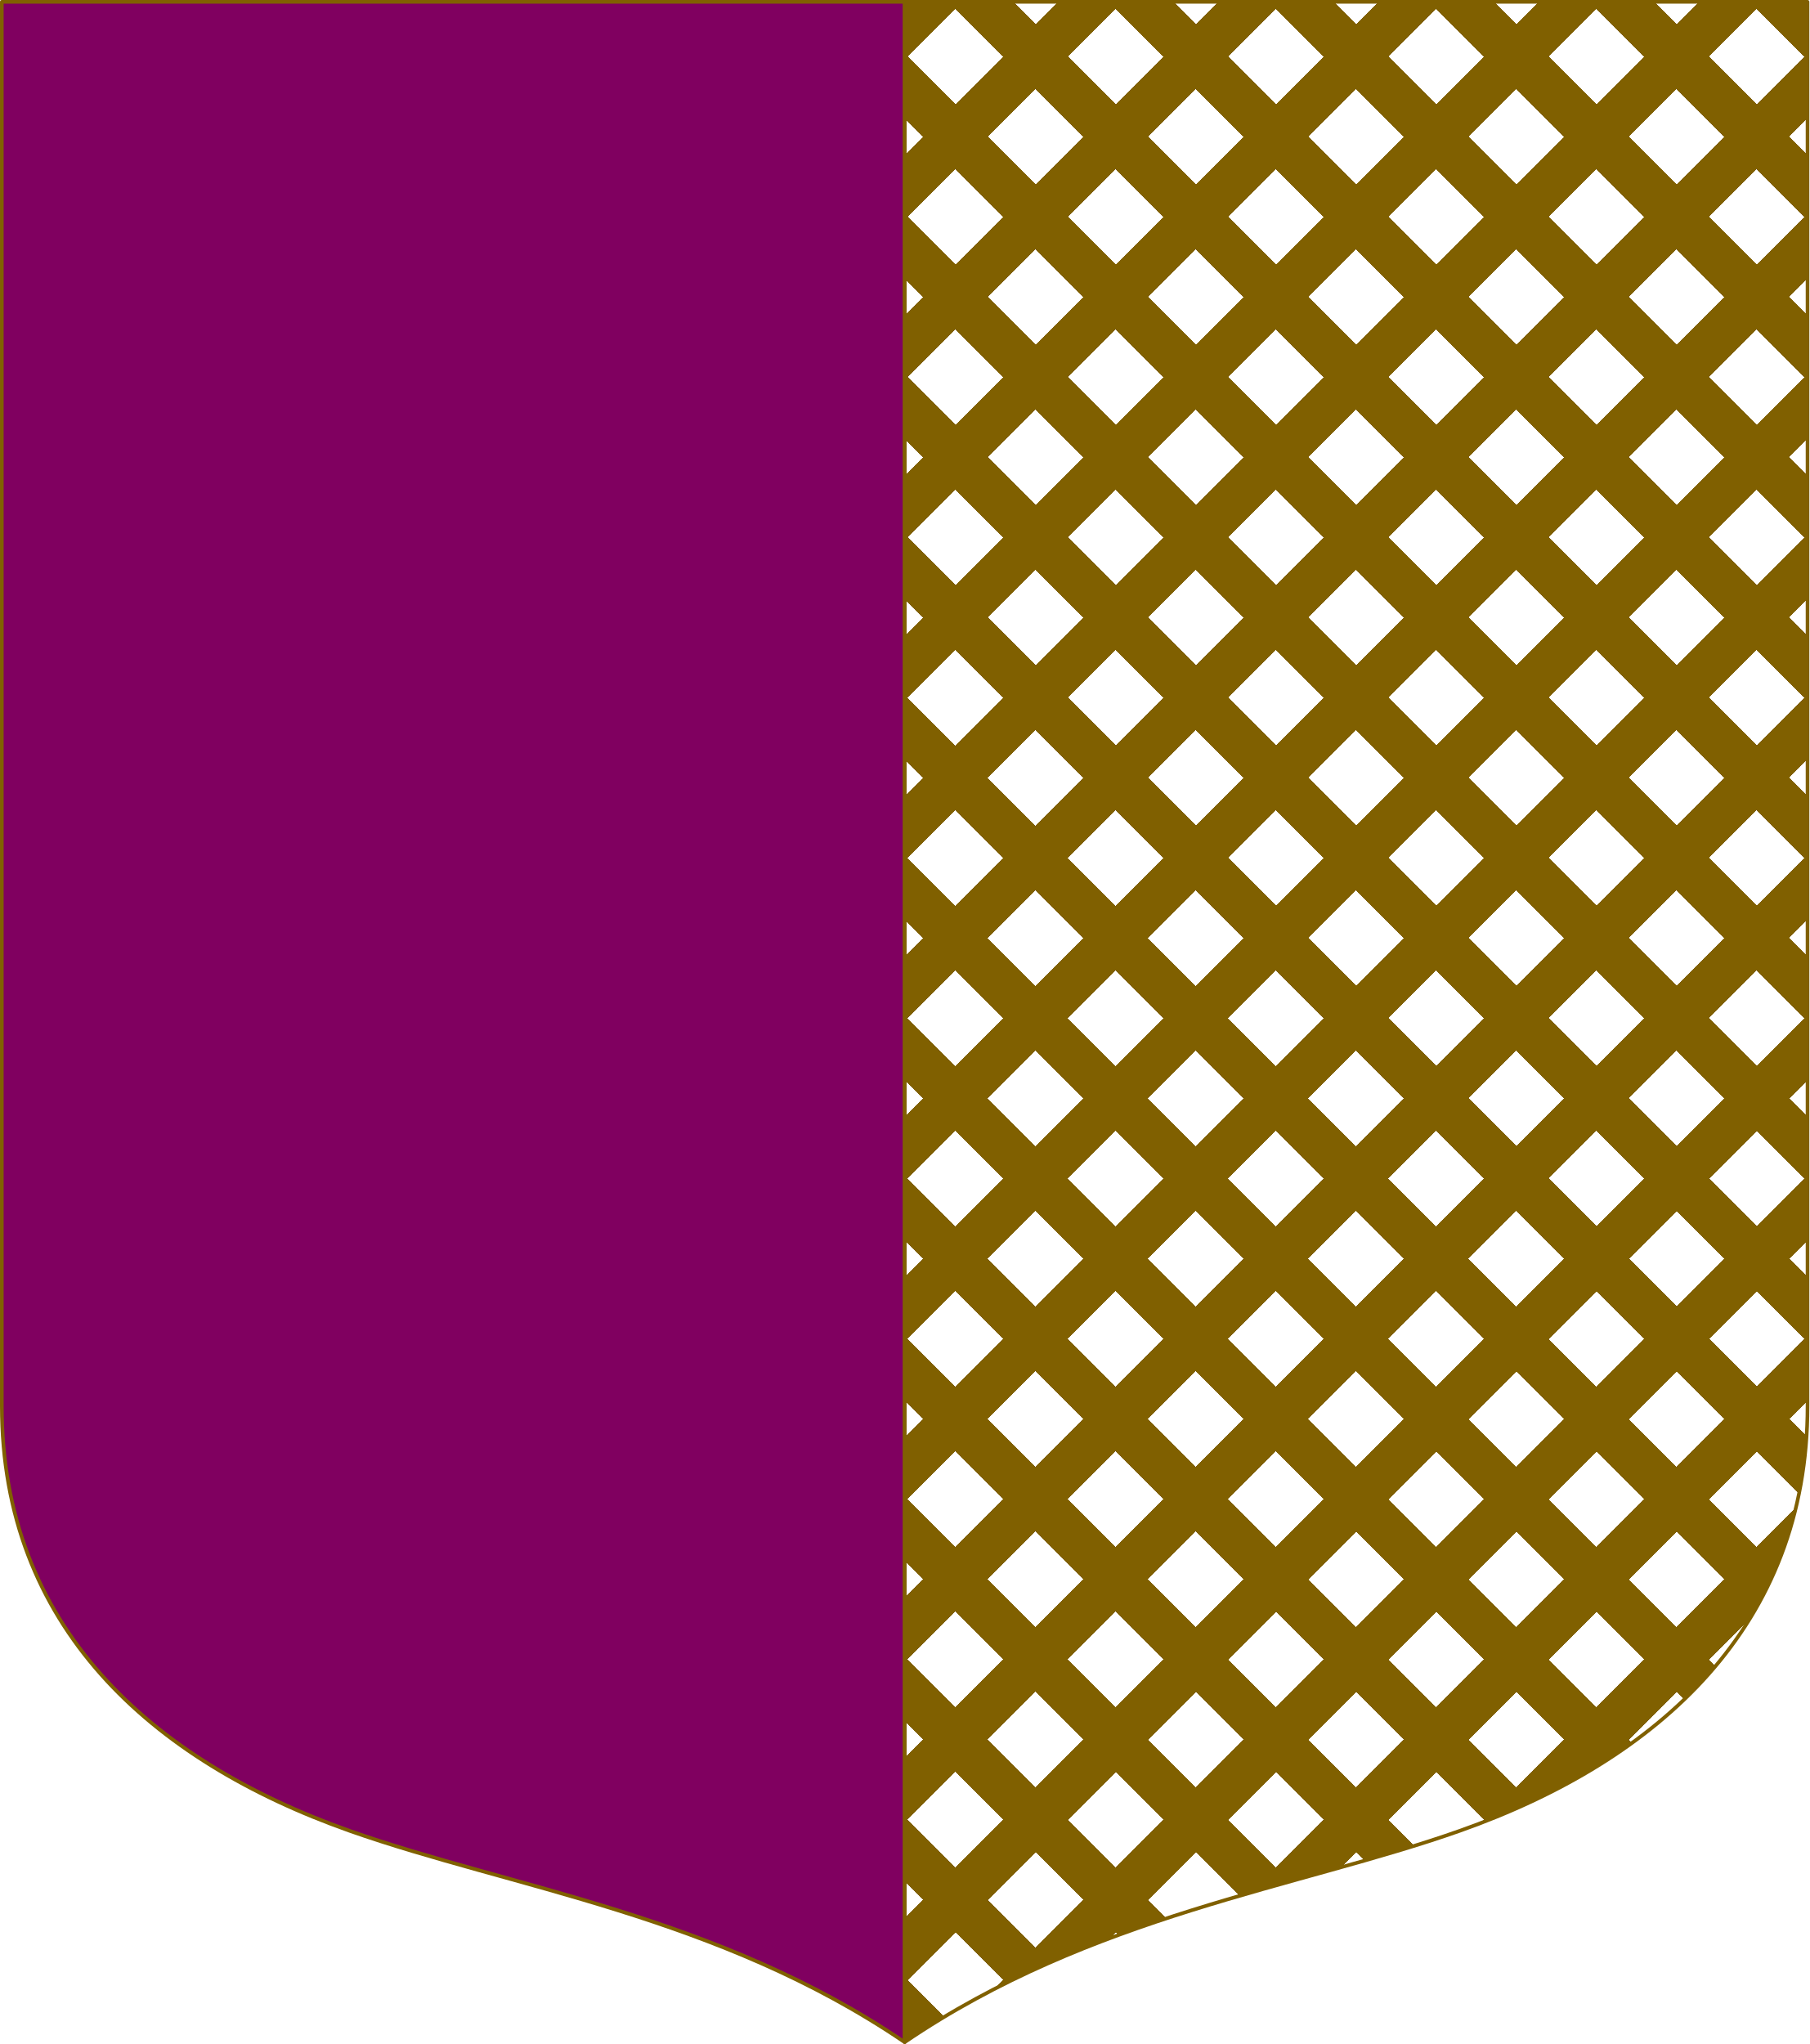
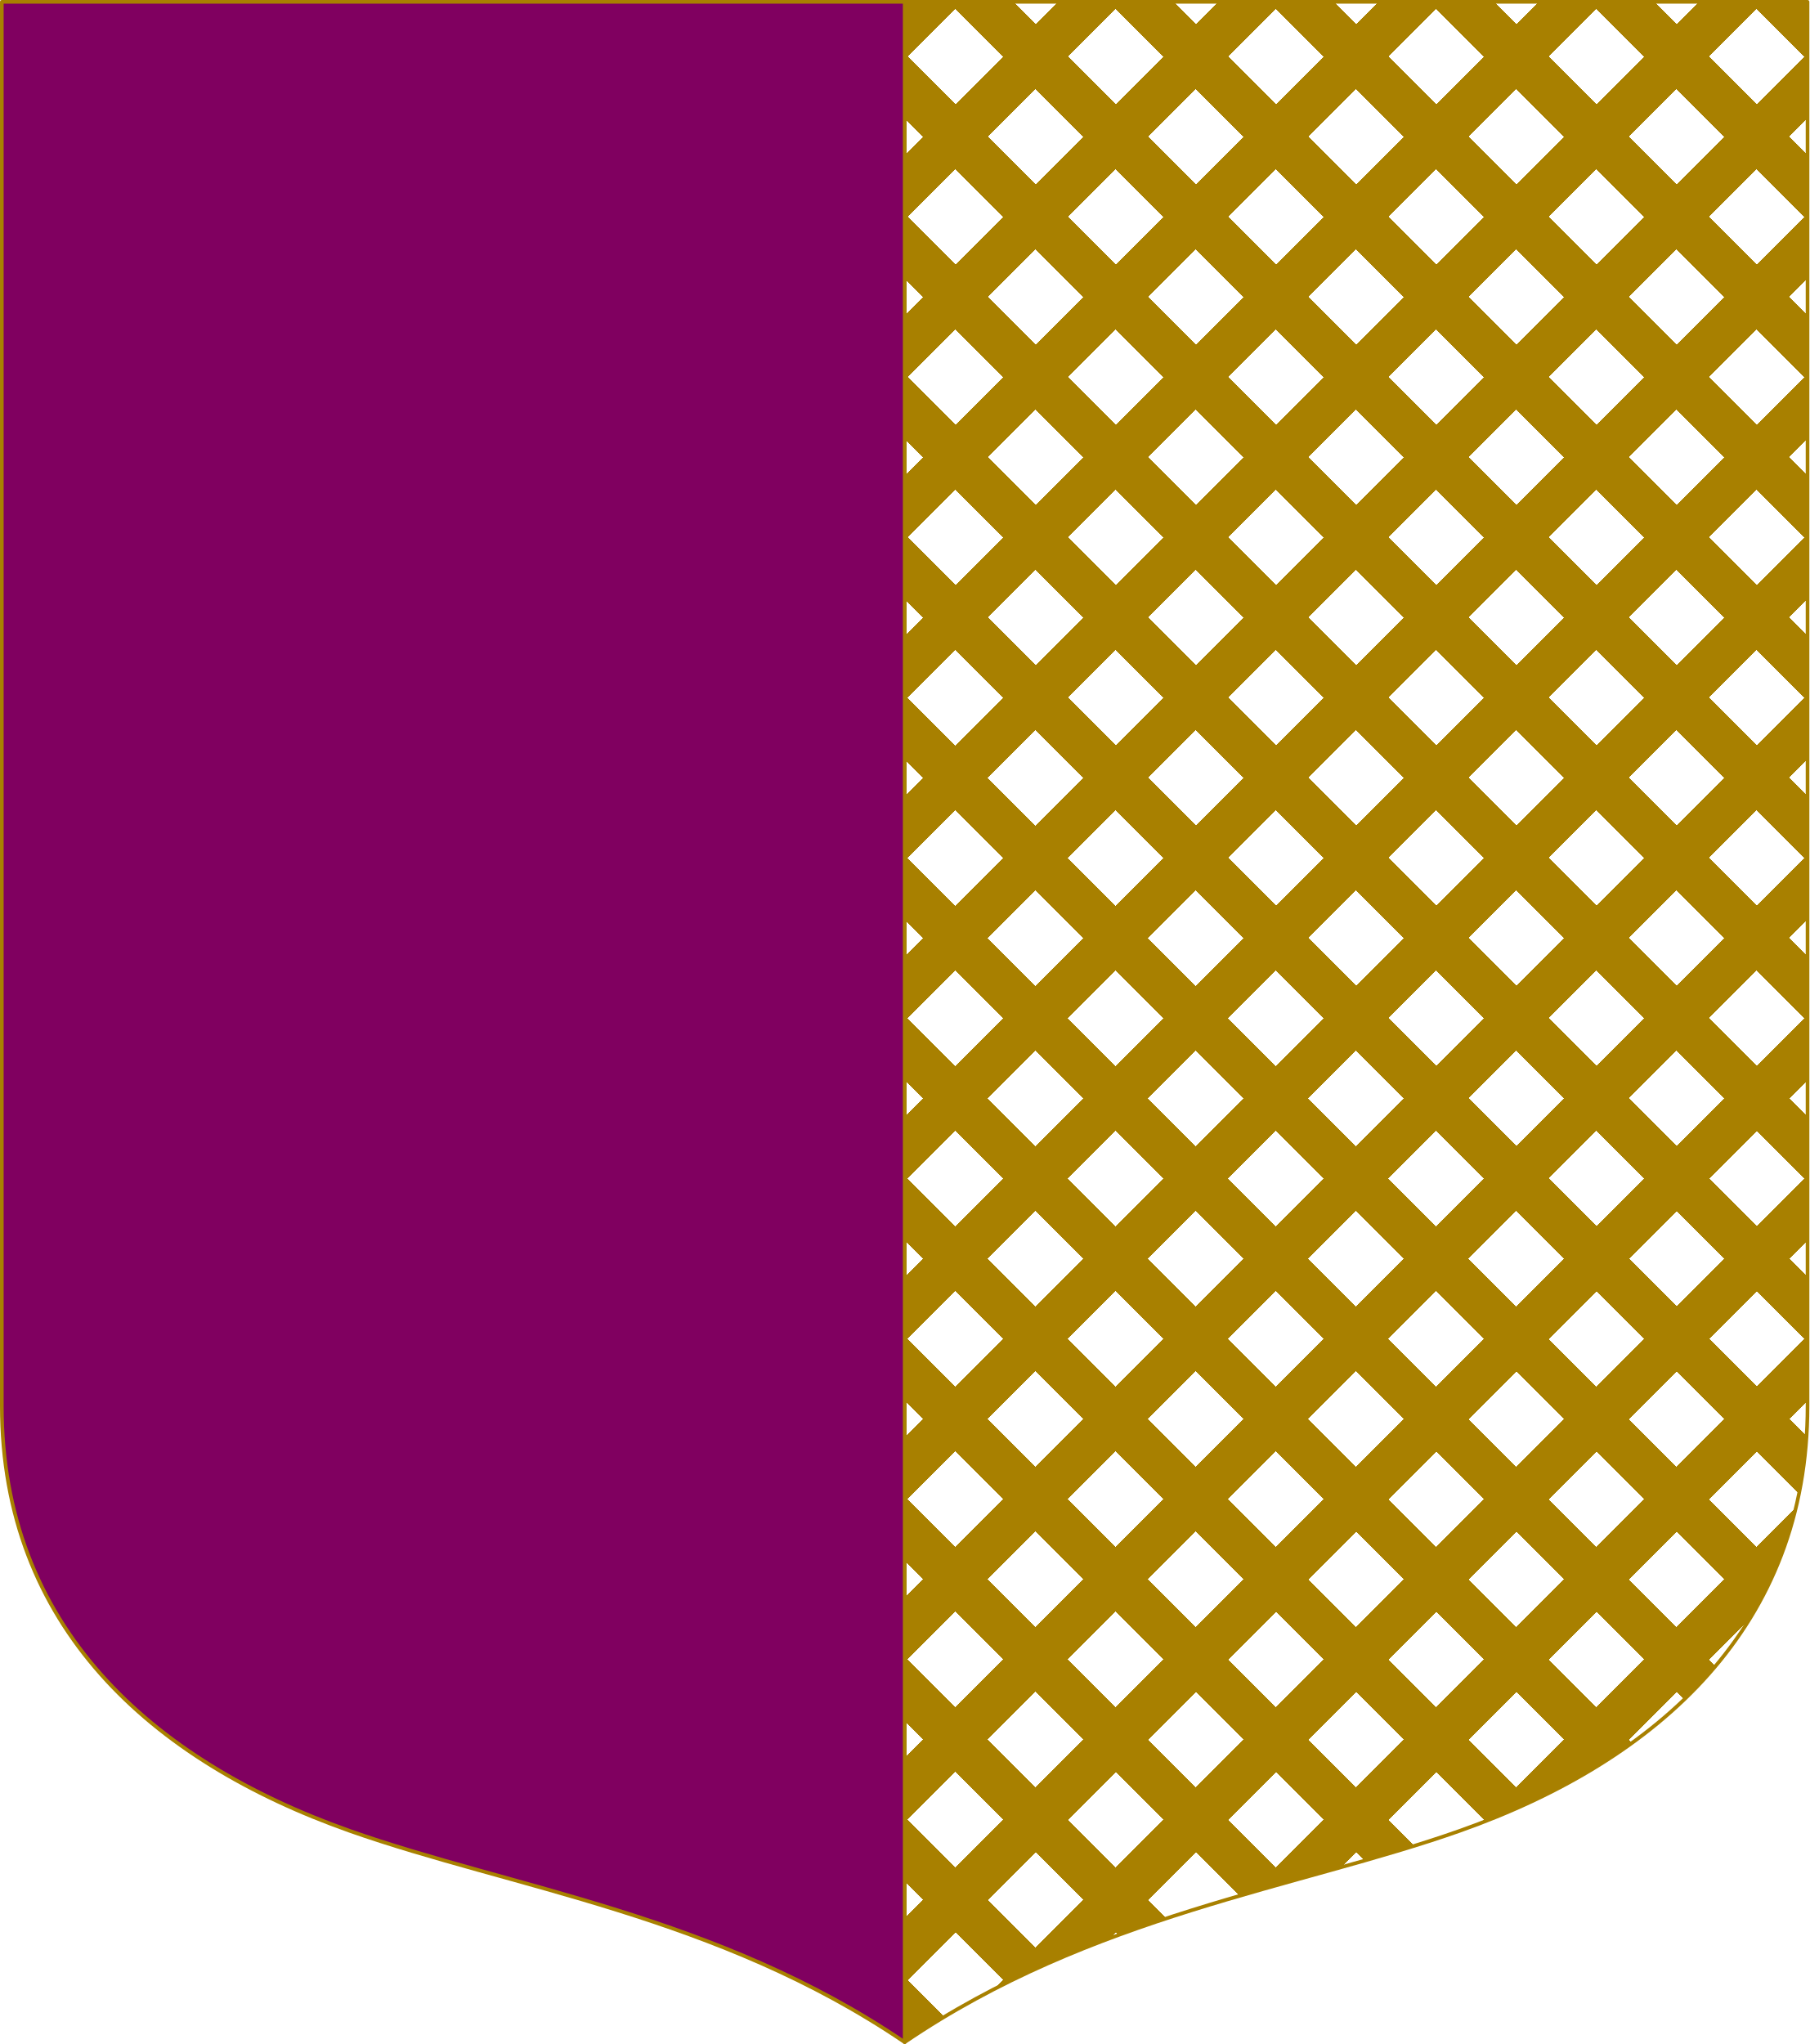
<svg xmlns="http://www.w3.org/2000/svg" xmlns:xlink="http://www.w3.org/1999/xlink" width="498.621" height="563.234" viewBox="0 0 131.927 149.022" version="1.1" id="svg8">
  <defs id="defs2">
    <linearGradient id="linearGradient4">
-       <stop style="stop-color:#000000;stop-opacity:0;" offset="0" id="stop1" />
-       <stop id="stop2" offset="0.595" style="stop-color:#000000;stop-opacity:0;" />
-       <stop style="stop-color:#806000;stop-opacity:1;" offset="0.595" id="stop3" />
-       <stop id="stop4" offset="1" style="stop-color:#806000;stop-opacity:1;" />
+       <stop style="stop-color:#a88000;stop-opacity:0;" offset="0" id="stop1" />
+       <stop id="stop2" offset="0.595" style="stop-color:#a88000;stop-opacity:0;" />
+       <stop style="stop-color:#a88000;stop-opacity:1;" offset="0.595" id="stop3" />
+       <stop id="stop4" offset="1" style="stop-color:#a88000;stop-opacity:1;" />
    </linearGradient>
    <linearGradient id="linearGradient2532">
-       <stop style="stop-color:#000000;stop-opacity:0;" offset="0" id="stop2528" />
-       <stop id="stop2564" offset="0.595" style="stop-color:#000000;stop-opacity:0;" />
-       <stop style="stop-color:#806000;stop-opacity:1;" offset="0.595" id="stop2566" />
-       <stop id="stop2558" offset="1" style="stop-color:#806000;stop-opacity:1;" />
+       <stop style="stop-color:#a88000;stop-opacity:0;" offset="0" id="stop2528" />
+       <stop id="stop2564" offset="0.595" style="stop-color:#a88000;stop-opacity:0;" />
+       <stop style="stop-color:#a88000;stop-opacity:1;" offset="0.595" id="stop2566" />
+       <stop id="stop2558" offset="1" style="stop-color:#a88000;stop-opacity:1;" />
    </linearGradient>
    <pattern patternUnits="userSpaceOnUse" width="40.002" height="40" patternTransform="matrix(0.2645833,0,0,0.2645833,128.9397,235.4923)" id="pattern1788">
      <path id="circle1034" d="M 0,0 V 7.5 C 4.142,7.5 7.5,4.142 7.5,0 Z m 32.502,0 c 0,4.142 3.358,7.5 7.5,7.5 V 0 Z m -12.5,12.5 c -4.142,0 -7.5,3.358 -7.5,7.5 0,4.142 3.358,7.5 7.5,7.5 4.142,0 7.5,-3.358 7.5,-7.5 0,-4.142 -3.358,-7.5 -7.5,-7.5 z M 0,32.5 V 40 H 7.5 C 7.5,35.858 4.142,32.5 0,32.5 Z m 40.002,0 c -4.142,0 -7.5,3.358 -7.5,7.5 h 7.5 z" style="opacity:1;fill:#000000;fill-opacity:1;fill-rule:evenodd;stroke:none;stroke-width:5.433;stroke-linecap:butt;stroke-linejoin:round;stroke-miterlimit:4;stroke-dasharray:none;stroke-dashoffset:0;stroke-opacity:1" />
    </pattern>
    <linearGradient xlink:href="#linearGradient2532" id="linearGradient2697" x1="-24.733" y1="230.588" x2="-16.471" y2="230.588" gradientUnits="userSpaceOnUse" gradientTransform="rotate(45,6.835206,232.0781)" spreadMethod="repeat" />
    <pattern patternUnits="userSpaceOnUse" width="40.002" height="40" patternTransform="translate(1357.739,307.5328)" preserveAspectRatio="xMidYMid" id="pattern43">
      <path id="path43" d="M 0,0 V 7.5 C 4.142,7.5 7.5,4.142 7.5,0 Z m 32.502,0 c 0,4.142 3.358,7.5 7.5,7.5 V 0 Z M 20.002,12.5 c -4.142,0 -7.5,3.358 -7.5,7.5 0,4.142 3.358,7.5 7.5,7.5 4.142,0 7.5,-3.358 7.5,-7.5 0,-4.142 -3.358,-7.5 -7.5,-7.5 z M 0,32.5 v 7.5 h 7.5 c 0,-4.142 -3.358,-7.5 -7.5,-7.5 z m 40.002,0 c -4.142,0 -7.5,3.358 -7.5,7.5 h 7.5 z" style="opacity:1;fill:#806000;fill-opacity:1;fill-rule:evenodd;stroke:none;stroke-width:5.433;stroke-linecap:butt;stroke-linejoin:round;stroke-miterlimit:4;stroke-dasharray:none;stroke-dashoffset:0;stroke-opacity:1" />
    </pattern>
    <linearGradient xlink:href="#linearGradient4" id="linearGradient1" gradientUnits="userSpaceOnUse" gradientTransform="rotate(45,6.835206,232.0781)" x1="5.345" y1="200.51" x2="5.345" y2="208.772" spreadMethod="repeat" />
  </defs>
  <g id="layer1" transform="translate(-734.8208,-157.567)">
    <g id="g13346" style="stroke:#806000;stroke-width:0.265;stroke-linecap:round;stroke-linejoin:round;stroke-miterlimit:4;stroke-dasharray:none;stroke-opacity:1" transform="translate(-129.1241,-148.843)" />
    <g id="g1028" transform="translate(826.8645)">
      <path style="fill:url(#linearGradient1);fill-opacity:1;stroke:none;stroke-width:0.265;stroke-linecap:round;stroke-linejoin:round;stroke-miterlimit:4;stroke-dasharray:none;stroke-opacity:1" d="m -26.08,157.699 h 65.831 l 1e-6,102.379 c 10e-7,15.993 -10.795,25.82 -25.36,30.969 -11.742,4.151 -26.848,6.148 -40.471,15.41 z" id="path1" />
-       <path id="path1024" d="m -26.08,157.699 h -65.831 v 102.379 c 0,15.993 10.795,25.82 25.36,30.969 11.742,4.151 26.848,6.148 40.471,15.41 z" style="fill:#800060;fill-opacity:1;stroke:#806000;stroke-width:0.265;stroke-linecap:round;stroke-linejoin:round;stroke-miterlimit:4;stroke-dasharray:none;stroke-opacity:1" />
-       <path style="fill:url(#linearGradient2697);fill-opacity:1;stroke:#806000;stroke-width:0.265;stroke-linecap:round;stroke-linejoin:round;stroke-miterlimit:4;stroke-dasharray:none;stroke-opacity:1" d="m -26.08,157.699 h 65.831 l 1e-6,102.379 c 10e-7,15.993 -10.795,25.82 -25.36,30.969 -11.742,4.151 -26.848,6.148 -40.471,15.41 z" id="path1026" />
+       <path style="fill:url(#linearGradient2697);fill-opacity:1;stroke:#a88000;stroke-width:0.265;stroke-linecap:round;stroke-linejoin:round;stroke-miterlimit:4;stroke-dasharray:none;stroke-opacity:1" d="m -26.08,157.699 h 65.831 l 1e-6,102.379 c 10e-7,15.993 -10.795,25.82 -25.36,30.969 -11.742,4.151 -26.848,6.148 -40.471,15.41 z" id="path1026" />
+       <path id="path1024" d="m -26.08,157.699 h -65.831 v 102.379 c 0,15.993 10.795,25.82 25.36,30.969 11.742,4.151 26.848,6.148 40.471,15.41 z" style="fill:#800060;fill-opacity:1;stroke:#a88000;stroke-width:0.265;stroke-linecap:round;stroke-linejoin:round;stroke-miterlimit:4;stroke-dasharray:none;stroke-opacity:1" />
    </g>
  </g>
</svg>
